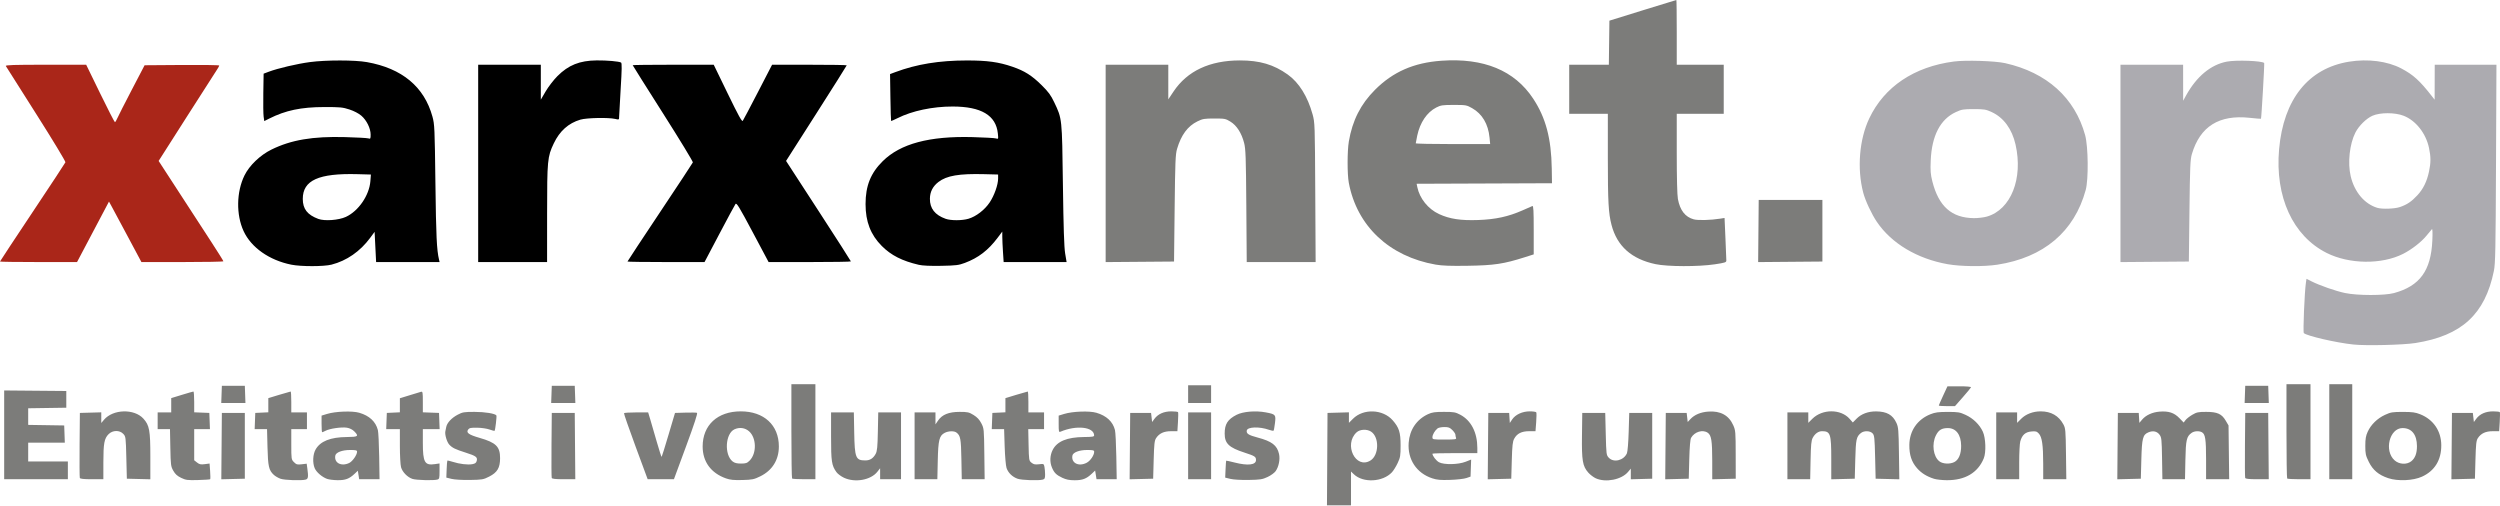
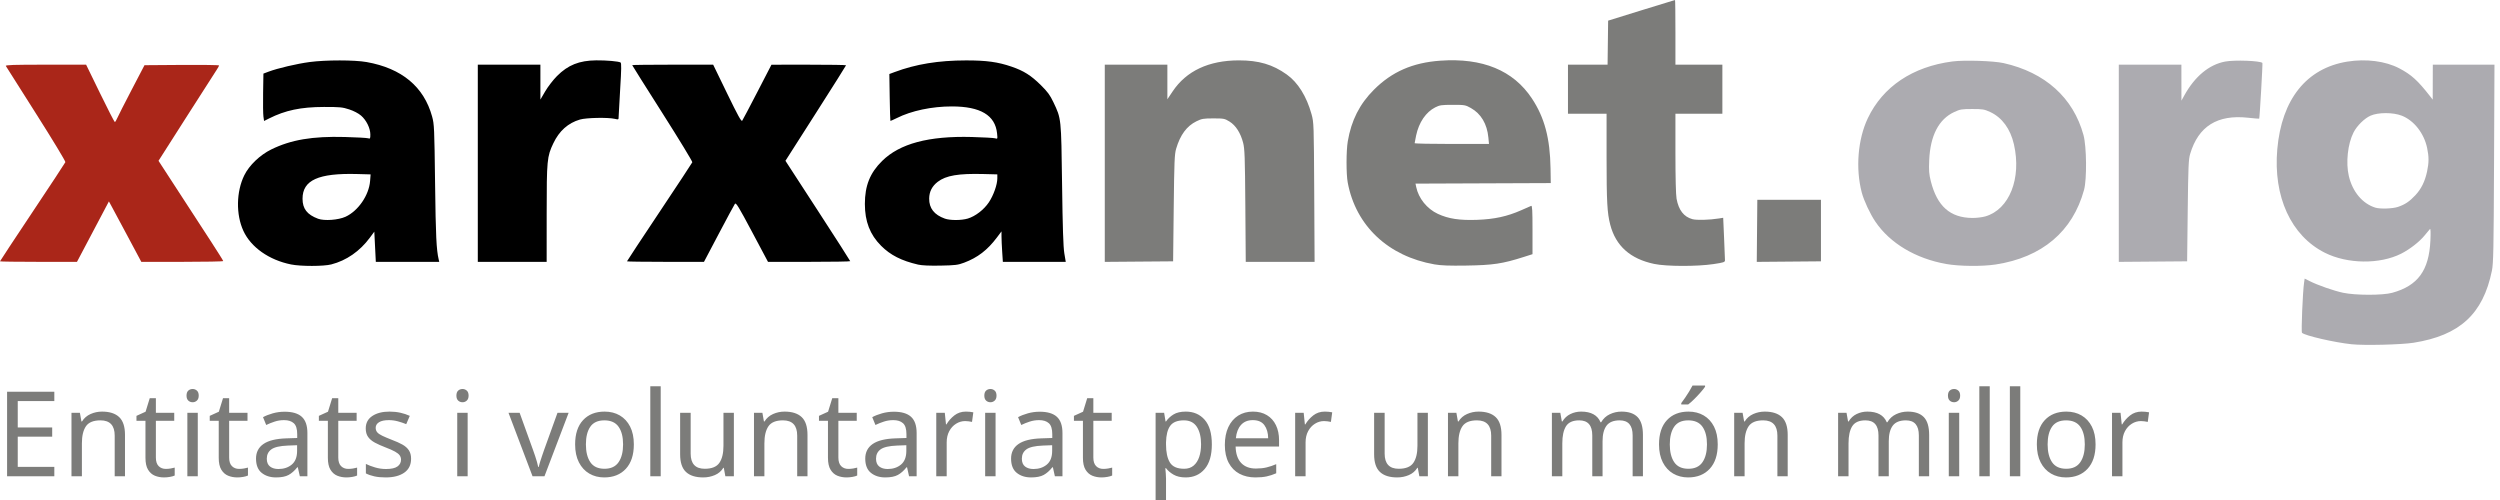
- <svg xmlns="http://www.w3.org/2000/svg" width="2000" height="404.26" id="svg19372" version="1.1">
+ <svg xmlns="http://www.w3.org/2000/svg" width="210" height="41.965" id="svg19372" version="1.1">
  <defs id="defs19374" />
-   <g id="capa1" transform="translate(0,-648.1022)">
+   <g id="capa1" transform="translate(-3.1844795e-4,-1006.125)">
    <g id="g19405" transform="matrix(0.8352417,0,0,0.8352417,936.0676,834.8953)">
-       <path id="path19403" d="m 150.525,216.112 0.26,-44.25 10.25,-0.285 10.25,-0.285 0,5.035 0,5.035 3.945,-3.945 c 9.915,-9.915 28.589,-9.184 37.957,1.486 6.147,7.001 7.598,11.577 7.598,23.959 0,9.962 -0.265,11.566 -2.807,17 -1.544,3.3 -4.019,7.294 -5.5,8.876 -8.802,9.4 -27.582,10.371 -36.444,1.883 l -2.75,-2.634 0,16.187 0,16.187 -11.51,0 -11.51,0 z m 41.34,1.364 c 8.307,-5.066 8.693,-22.43 0.615,-27.722 -3.958,-2.594 -10.631,-2.26 -13.832,0.691 -12.634,11.65 -0.903,35.641 13.217,27.031 z m -1139.08,16.582 c -3.694,-1.768 -5.653,-3.543 -7.499,-6.795 -2.359,-4.156 -2.518,-5.394 -2.847,-22.152 l -0.348,-17.75 -5.903,0 -5.903,0 0,-8 0,-8 6.5,0 6.5,0 0,-6.841 0,-6.841 10.287,-3.159 c 5.658,-1.737 10.608,-3.159 11,-3.159 0.392,0 0.713,4.48 0.713,9.956 l 0,9.956 7.25,0.294 7.25,0.294 0.292,7.75 0.292,7.75 -7.542,0 -7.542,0 0,14.927 0,14.927 2.75,2.166 c 2.266,1.785 3.563,2.059 7.364,1.556 l 4.614,-0.61 0.531,7.266 c 0.292,3.997 0.317,7.489 0.057,7.762 -0.261,0.272 -5.501,0.63 -11.645,0.795 -10.077,0.27 -11.661,0.065 -16.171,-2.094 z m 95.155,0.845 c -2.115,-0.754 -4.985,-2.422 -6.379,-3.706 -4.78,-4.405 -5.608,-8.031 -6.072,-26.585 l -0.431,-17.25 -5.929,0 -5.929,0 0.292,-7.75 0.292,-7.75 6.25,-0.298 6.25,-0.298 0,-6.783 0,-6.783 10.402,-3.17 c 5.721,-1.743 10.671,-3.17 11,-3.17 0.329,0 0.598,4.5 0.598,10 l 0,10 7.5,0 7.5,0 0,8 0,8 -7.5,0 -7.5,0 0,14.545 c 0,14.308 0.042,14.588 2.584,17.129 2.276,2.276 3.154,2.516 7.373,2.017 l 4.789,-0.567 0.627,4.577 c 1.119,8.162 0.838,10.009 -1.623,10.668 -4.152,1.113 -20.198,0.561 -24.095,-0.828 z m 44.584,0.124 c -4.818,-1.747 -10.254,-6.456 -11.842,-10.258 -2.153,-5.153 -1.754,-13.219 0.885,-17.878 4.5,-7.944 14.218,-11.818 29.968,-11.943 10.873,-0.087 11.73,-0.76 6.994,-5.497 -1.729,-1.729 -4.346,-3.011 -7.023,-3.439 -5.008,-0.801 -16.259,0.8 -20.297,2.888 -1.554,0.803 -3.072,1.461 -3.374,1.461 -0.302,0 -0.55,-3.583 -0.55,-7.961 l 0,-7.961 5.25,-1.611 c 8.114,-2.49 24.144,-3.075 30.85,-1.126 9.694,2.818 15.742,8.437 17.828,16.56 0.508,1.979 1.075,13.386 1.259,25.349 l 0.335,21.75 -9.749,0 -9.749,0 -0.65,-4.063 -0.65,-4.063 -3.112,2.951 c -5.039,4.777 -8.798,6.183 -16.313,6.098 -3.74,-0.042 -8.267,-0.608 -10.061,-1.259 z m 21.196,-15.201 c 3.217,-1.527 7.565,-7.763 7.565,-10.85 0,-1.326 -1.204,-1.614 -6.75,-1.612 -7.488,0.002 -13.517,2.282 -14.086,5.328 -1.308,7.005 5.655,10.748 13.271,7.135 z m 60.697,15.256 c -4.778,-1.527 -9.718,-6.565 -11.014,-11.231 -0.609,-2.194 -1.11,-11.301 -1.113,-20.238 l -0.006,-16.25 -6.542,0 -6.542,0 0.292,-7.75 0.292,-7.75 6.25,-0.298 6.25,-0.298 0,-6.724 0,-6.724 9.25,-2.852 c 5.088,-1.569 10.037,-3.074 11,-3.345 1.583,-0.446 1.75,0.466 1.75,9.581 l 0,10.075 7.75,0.292 7.75,0.292 0.292,7.75 0.292,7.75 -8.042,0 -8.042,0 0,13.032 c 0,18.851 1.769,21.979 11.599,20.505 l 4.401,-0.66 0,7.445 c 0,6.875 -0.172,7.491 -2.25,8.048 -3.625,0.971 -19.95,0.522 -23.618,-0.65 z m 37.368,-0.045 -5,-1.229 0.298,-7.937 c 0.164,-4.365 0.472,-8.112 0.685,-8.325 0.213,-0.213 2.554,0.317 5.202,1.178 6.429,2.09 14.402,3.032 18.752,2.216 2.694,-0.505 3.7,-1.276 4.184,-3.206 0.884,-3.522 -0.691,-4.689 -10.581,-7.841 -10.031,-3.197 -12.804,-4.551 -15.73,-7.686 -2.244,-2.404 -4.377,-9.542 -3.771,-12.621 0.187,-0.948 0.591,-2.927 0.899,-4.397 0.832,-3.972 5.17,-8.582 10.941,-11.626 4.664,-2.46 6.099,-2.701 16.12,-2.701 9.97,0 19.834,1.613 20.955,3.427 0.472,0.764 -1.076,14.028 -1.712,14.663 -0.237,0.237 -2.414,-0.297 -4.837,-1.187 -2.423,-0.89 -7.712,-1.672 -11.753,-1.739 -6.198,-0.102 -7.568,0.182 -8.763,1.816 -2.16,2.954 0.587,4.937 10.969,7.918 15.771,4.529 19.652,8.385 19.624,19.499 -0.023,9.214 -2.614,13.581 -10.429,17.58 -5.554,2.842 -6.659,3.035 -18.481,3.225 -7.295,0.117 -14.672,-0.314 -17.573,-1.027 z m 262.814,-0.478 c -14.385,-5.12 -22.314,-15.975 -22.314,-30.548 0,-20.496 14.266,-33.648 36.5,-33.648 22.221,0 36.5,13.153 36.5,33.621 0,12.84 -6.263,22.921 -17.753,28.578 -6.071,2.989 -7.614,3.308 -17.208,3.563 -8.24,0.219 -11.67,-0.123 -15.724,-1.566 z m 22.668,-17.025 c 6.929,-6.929 6.642,-21.781 -0.542,-28.089 -3.845,-3.376 -9.115,-4.099 -13.918,-1.911 -8.822,4.019 -10.016,24.362 -1.809,30.818 1.85,1.455 4.061,2.011 7.998,2.011 4.64,0 5.859,-0.417 8.271,-2.829 z m 90.418,16.435 c -2.805,-1.306 -6.077,-3.747 -7.271,-5.424 -4.594,-6.452 -5.129,-10.031 -5.129,-34.308 l 0,-22.874 10.908,0 10.908,0 0.358,19.25 c 0.454,24.393 1.396,26.75 10.685,26.75 4.424,0 7.543,-1.993 9.875,-6.311 1.405,-2.6 1.791,-6.561 2.09,-21.439 l 0.367,-18.25 10.905,0 10.905,0 0,32 0,32 -10,0 -10,0 -0.011,-5.25 -0.011,-5.25 -2.659,3.375 c -6.255,7.939 -21.354,10.65 -31.918,5.731 z m 166.237,0.929 c -5.025,-1.791 -9.014,-5.686 -10.573,-10.323 -0.687,-2.042 -1.49,-11.25 -1.784,-20.463 l -0.536,-16.75 -5.914,0 -5.914,0 0.292,-7.75 0.292,-7.75 6.25,-0.298 6.25,-0.298 0,-6.783 0,-6.783 10.402,-3.17 c 5.721,-1.743 10.671,-3.17 11,-3.17 0.329,0 0.598,4.5 0.598,10 l 0,10 7.5,0 7.5,0 0,8 0,8 -7.572,0 -7.572,0 0.322,15.091 c 0.314,14.706 0.386,15.142 2.819,17.11 1.996,1.614 3.428,1.909 7.137,1.47 4.536,-0.537 4.654,-0.481 5.253,2.515 0.337,1.685 0.613,4.981 0.613,7.323 0,3.571 -0.363,4.356 -2.25,4.861 -4.164,1.116 -20.198,0.561 -24.113,-0.835 z m 42.863,-0.903 c -5.76,-2.706 -7.812,-4.742 -9.962,-9.886 -2.193,-5.249 -1.925,-11.555 0.712,-16.776 4.18,-8.274 13.822,-12.255 30,-12.384 7.993,-0.064 9.744,-0.349 9.718,-1.582 -0.172,-8.142 -16.99,-9.986 -32.218,-3.532 -1.583,0.671 -1.75,-0.027 -1.75,-7.327 l 0,-8.068 5.25,-1.611 c 8.114,-2.49 24.144,-3.075 30.85,-1.126 9.697,2.819 15.752,8.445 17.822,16.56 0.505,1.979 1.086,13.386 1.292,25.349 l 0.374,21.75 -9.666,0 -9.666,0 -0.665,-4.16 -0.665,-4.16 -3.213,3.048 c -5.09,4.829 -8.874,6.273 -16.413,6.262 -5.035,-0.007 -8.097,-0.619 -11.8,-2.358 z m 23.438,-14.459 c 3.449,-1.85 7.062,-7.173 7.062,-10.407 0,-1.513 -0.965,-1.765 -6.75,-1.764 -7.488,0.002 -13.517,2.282 -14.086,5.328 -1.348,7.218 6.139,10.938 13.774,6.844 z m 137.562,15.507 -5,-1.225 0.351,-7.977 c 0.193,-4.387 0.456,-8.09 0.585,-8.229 0.129,-0.138 3.756,0.649 8.059,1.75 12.702,3.249 20.505,2.354 20.505,-2.351 0,-3.219 -1.077,-3.919 -11,-7.138 -14.937,-4.846 -18.989,-8.727 -18.996,-18.194 -0.01,-9.142 2.867,-13.666 11.457,-18.038 6.151,-3.13 18.223,-4.129 27.88,-2.307 9.483,1.789 9.82,2.181 8.838,10.266 -0.45,3.705 -1.054,6.972 -1.342,7.261 -0.288,0.288 -2.291,-0.099 -4.451,-0.861 -9.128,-3.22 -20.53,-2.843 -21.212,0.702 -0.575,2.986 1.625,4.421 10.293,6.711 13.753,3.633 18.734,7.448 20.606,15.779 1.147,5.105 -0.271,12.237 -3.269,16.449 -1.167,1.639 -4.638,4.153 -7.713,5.586 -4.968,2.316 -6.983,2.63 -18.09,2.824 -7.262,0.127 -14.595,-0.295 -17.5,-1.007 z m 193.301,-0.549 c -15.04,-4.967 -23.728,-18.077 -22.567,-34.055 0.905,-12.449 7.613,-22.341 18.59,-27.414 3.853,-1.78 6.524,-2.161 15.176,-2.161 9.478,0 10.998,0.263 15.62,2.701 10.451,5.513 16.38,17.042 16.38,31.848 l 0,4.951 -21.5,0 c -11.825,0 -21.5,0.247 -21.5,0.55 0,2.052 3.566,6.707 6.267,8.182 4.722,2.578 18.455,2.323 25.522,-0.475 l 5.289,-2.094 -0.289,8.167 -0.289,8.167 -4,1.385 c -2.2,0.762 -9.175,1.553 -15.5,1.757 -9.297,0.301 -12.592,0.011 -17.199,-1.51 z m 22.806,-38.712 c -0.334,-0.87 -0.607,-2.255 -0.607,-3.077 0,-0.822 -1.315,-2.811 -2.923,-4.418 -2.437,-2.437 -3.725,-2.918 -7.75,-2.891 -2.655,0.018 -5.523,0.58 -6.373,1.25 -2.614,2.059 -4.954,6.047 -4.954,8.441 0,2.239 0.195,2.277 11.607,2.277 10.173,0 11.532,-0.195 11,-1.582 z m 133.884,38.717 c -2.205,-1.002 -5.455,-3.469 -7.223,-5.482 -5.465,-6.224 -6.345,-11.433 -6.038,-35.729 l 0.27,-21.424 11,0 11,0 0.5,20.172 c 0.487,19.645 0.563,20.24 2.924,22.75 4.71,5.009 14.344,2.622 17.369,-4.304 0.639,-1.464 1.378,-10.556 1.675,-20.619 l 0.532,-18 11,0 11,0 0,31.5 0,31.5 -10.25,0.285 -10.25,0.285 0,-5.112 0,-5.112 -2.709,3.22 c -6.199,7.367 -21.365,10.355 -30.799,6.069 z m 324.009,0.463 c -7.067,-2.241 -12.157,-5.401 -16.324,-10.136 -5.227,-5.939 -7.492,-12.769 -7.393,-22.3 0.14,-13.468 7.603,-24.357 20.138,-29.384 4.59,-1.84 7.53,-2.239 16.579,-2.244 9.952,-0.006 11.583,0.261 17.117,2.806 7.329,3.37 13.457,9.345 16.575,16.159 2.755,6.021 3.228,19.749 0.877,25.5 -5.651,13.83 -17.944,21.079 -35.501,20.933 -4.438,-0.037 -9.868,-0.638 -12.069,-1.335 z m 19.415,-16.054 c 4.178,-2.161 6.543,-7.827 6.488,-15.544 -0.076,-10.627 -4.884,-17.014 -12.788,-16.985 -5.827,0.021 -8.779,1.827 -11.365,6.951 -4.178,8.28 -2.608,20.248 3.264,24.867 3.277,2.577 10.138,2.917 14.401,0.712 z m 415.585,15.452 c -9.247,-3.084 -14.731,-7.689 -18.66,-15.669 -2.999,-6.091 -3.339,-7.655 -3.33,-15.306 0.01,-6.741 0.488,-9.566 2.298,-13.521 3.119,-6.815 9.246,-12.789 16.575,-16.159 5.535,-2.545 7.165,-2.813 17.117,-2.806 9.084,0.006 11.983,0.401 16.647,2.27 12.599,5.048 20.042,15.987 20.13,29.584 0.091,14.175 -6.314,24.629 -18.476,30.156 -8.497,3.862 -23.103,4.518 -32.3,1.451 z m 21.986,-16.164 c 3.745,-2.946 5.518,-7.644 5.492,-14.55 -0.042,-11.02 -5.04,-17.282 -13.793,-17.282 -12.584,0 -17.92,21.879 -7.555,30.98 4.405,3.868 11.536,4.251 15.857,0.852 z m -2305.486,-25.347 0,-42.515 29.75,0.265 29.75,0.265 0,8 0,8 -18.25,0.273 -18.25,0.273 0,7.954 0,7.954 17.25,0.274 17.25,0.274 0.29,8.25 0.29,8.25 -17.541,0 -17.54,0 0,9 0,9 19,0 19,0 0,8.5 0,8.5 -30.5,0 -30.5,0 z m 72.454,41.255 c -0.266,-0.693 -0.364,-14.981 -0.219,-31.75 l 0.265,-30.49 10.25,-0.285 10.25,-0.285 0,5.112 0,5.112 2.626,-3.121 c 8.591,-10.209 28.961,-10.767 37.755,-1.033 5.727,6.339 6.619,11.221 6.619,36.214 l 0,21.851 -11.25,-0.283 -11.25,-0.283 -0.5,-20.172 c -0.487,-19.645 -0.563,-20.24 -2.924,-22.75 -3.54,-3.764 -10.161,-3.646 -14.058,0.251 -4.135,4.135 -5.006,8.812 -5.012,26.921 l -0.01,16.25 -11.031,0 c -7.951,0 -11.166,-0.352 -11.515,-1.26 z m 135.782,-30.457 0.264,-31.783 11,0 11,0 0,31.5 0,31.5 -11.264,0.283 -11.264,0.283 z m 316.218,30.457 c -0.266,-0.693 -0.364,-14.981 -0.219,-31.75 l 0.265,-30.49 11,0 11,0 0.264,31.75 0.264,31.75 -11.045,0 c -7.962,0 -11.18,-0.352 -11.529,-1.26 z m 80.333,-29.99 c -6.352,-17.188 -11.352,-31.587 -11.109,-32 0.242,-0.412 5.545,-0.75 11.784,-0.75 l 11.344,0 2.031,6.75 c 1.117,3.712 3.93,13.393 6.251,21.513 2.321,8.12 4.413,14.57 4.649,14.334 0.236,-0.236 3.211,-9.805 6.61,-21.263 l 6.181,-20.834 9.915,-0.288 c 5.453,-0.159 10.462,-0.078 11.131,0.178 0.836,0.321 -2.422,10.33 -10.429,32.033 l -11.645,31.566 -12.582,0.006 -12.582,0.006 -11.55,-31.25 z m 149.88,30.583 c -0.367,-0.367 -0.667,-20.842 -0.667,-45.5 l 0,-44.833 11.5,0 11.5,0 0,45.5 0,45.5 -10.833,0 c -5.958,0 -11.133,-0.3 -11.5,-0.667 z m 117.333,-31.333 0,-32 10,0 10,0 0,5.732 0,5.732 2.463,-3.625 c 3.908,-5.751 10.306,-8.339 20.616,-8.339 7.794,0 9.025,0.276 13.445,3.009 3.452,2.135 5.608,4.45 7.42,7.969 2.503,4.86 2.561,5.447 2.854,29.241 l 0.3,24.281 -10.958,0 -10.958,0 -0.352,-19.25 c -0.359,-19.672 -0.887,-22.506 -4.746,-25.468 -2.224,-1.708 -7.628,-1.571 -11.215,0.285 -5.215,2.697 -6.238,6.785 -6.675,26.684 l -0.391,17.75 -10.903,0 -10.903,0 z m 206.236,0.283 0.264,-31.783 10,0 10,0 0.5,4.35 0.5,4.35 2.274,-3.092 c 3.388,-4.606 9.064,-7.108 16.127,-7.108 3.289,0 6.19,0.338 6.445,0.751 0.255,0.413 0.218,4.688 -0.082,9.5 l -0.546,8.749 -6.109,0.004 c -6.854,0.004 -11.299,2.071 -14.305,6.65 -1.515,2.308 -1.885,5.645 -2.304,20.798 l -0.5,18.049 -11.264,0.283 -11.264,0.283 0.264,-31.783 z m 55.764,-0.283 0,-32 11,0 11,0 0,32 0,32 -11,0 -11,0 z m 287.236,0.283 0.264,-31.783 10,0 10,0 0.307,4.813 0.307,4.813 2.201,-3.313 c 3.141,-4.728 9.788,-7.813 16.837,-7.813 3.151,0 5.986,0.416 6.3,0.923 0.314,0.508 0.274,4.783 -0.089,9.5 l -0.659,8.577 -6.102,0.004 c -7.189,0.004 -11.582,2.216 -14.304,7.202 -1.47,2.692 -1.89,6.493 -2.299,20.794 l -0.5,17.5 -11.264,0.283 -11.264,0.283 0.264,-31.783 z m 170,0 0.264,-31.783 10,0 10,0 0.5,4.343 0.5,4.343 2.5,-2.69 c 3.972,-4.274 9.834,-6.747 17.253,-7.28 11.596,-0.832 19.616,3.547 23.826,13.011 2.235,5.026 2.347,6.352 2.383,28.273 l 0.038,23 -11.25,0.283 -11.25,0.283 -0.01,-17.783 c -0.01,-19.13 -0.838,-24.359 -4.256,-26.753 -4.811,-3.37 -12.668,-1.013 -15.995,4.798 -0.81,1.416 -1.418,8.617 -1.744,20.672 l -0.5,18.5 -11.264,0.283 -11.264,0.283 0.264,-31.783 z m 116.764,-0.283 0,-32 10,0 10,0 0,5 0,5 3.857,-3.857 c 9.572,-9.572 27.303,-9.557 35.72,0.029 l 3.06,3.486 3.695,-3.739 c 4.439,-4.492 11.043,-6.934 18.596,-6.874 10.257,0.081 15.868,3.241 19.453,10.956 1.908,4.105 2.122,6.674 2.445,29.284 l 0.354,24.784 -11.34,-0.284 -11.34,-0.284 -0.5,-20.648 c -0.448,-18.486 -0.7,-20.868 -2.405,-22.75 -2.366,-2.61 -8.201,-2.782 -11.228,-0.33 -4.327,3.505 -4.846,5.941 -5.367,25.228 l -0.5,18.5 -11.25,0.283 -11.25,0.283 0,-19.582 c 0,-24.003 -0.83,-26.483 -8.859,-26.483 -3.475,0 -6.708,2.299 -8.875,6.311 -1.405,2.6 -1.791,6.561 -2.09,21.439 l -0.367,18.25 -10.905,0 -10.905,0 z m 200,0 0,-32 10,0 10,0 0,5 0,5 3.857,-3.857 c 4.526,-4.526 11.374,-7.143 18.695,-7.143 9.995,0 17.308,4.196 21.789,12.5 2.013,3.73 2.18,5.64 2.473,28.25 l 0.314,24.25 -11.064,0 -11.064,0 -0.01,-14.75 c -0.01,-17.988 -1.127,-25.693 -4.217,-29.003 -1.972,-2.113 -2.938,-2.376 -7.218,-1.971 -5.699,0.539 -8.802,3.338 -10.507,9.476 -0.573,2.062 -1.044,11.061 -1.046,19.998 l -10e-4,16.25 -11,0 -11,0 0,-32 z m 116.236,0.283 0.264,-31.783 10,0 10,0 0.305,4.761 0.305,4.761 2.571,-3.055 c 3.647,-4.334 9.79,-7.156 16.79,-7.712 8.626,-0.685 13.922,1.043 18.901,6.165 l 4.169,4.289 1.757,-2.329 c 0.966,-1.281 3.882,-3.578 6.48,-5.105 4.163,-2.447 5.732,-2.777 13.223,-2.777 10.749,0 14.963,1.88 18.784,8.38 l 2.716,4.62 0.311,25.75 0.311,25.75 -11.061,0 -11.062,0 0,-18.851 c 0,-19.506 -0.757,-24.414 -4.039,-26.17 -2.719,-1.455 -7.22,-1.186 -9.744,0.582 -4.903,3.434 -5.649,6.667 -6.041,26.189 l -0.367,18.25 -10.83,0 -10.83,0 -0.325,-19.93 c -0.3,-18.398 -0.486,-20.146 -2.424,-22.75 -2.406,-3.234 -6.226,-4.05 -10.556,-2.256 -5.446,2.256 -6.292,5.463 -6.845,25.936 l -0.5,18.5 -11.264,0.283 -11.264,0.283 z m 122.218,30.457 c -0.266,-0.693 -0.364,-14.981 -0.219,-31.75 l 0.265,-30.49 11,0 11,0 0.264,31.75 0.264,31.75 -11.045,0 c -7.962,0 -11.181,-0.352 -11.529,-1.26 z m 40.213,0.594 c -0.367,-0.367 -0.667,-20.842 -0.667,-45.5 l 0,-44.833 11.5,0 11.5,0 0,45.5 0,45.5 -10.833,0 c -5.958,0 -11.133,-0.3 -11.5,-0.667 z m 40.333,-44.833 0,-45.5 11,0 11,0 0,45.5 0,45.5 -11,0 -11,0 z m 117.236,13.783 0.264,-31.783 10,0 10,0 0.5,4.35 0.5,4.35 2.274,-3.092 c 3.388,-4.606 9.064,-7.108 16.127,-7.108 3.289,0 6.19,0.338 6.445,0.751 0.255,0.413 0.218,4.688 -0.082,9.5 l -0.546,8.749 -6.109,0.004 c -6.854,0.004 -11.299,2.071 -14.305,6.65 -1.515,2.308 -1.885,5.645 -2.304,20.798 l -0.5,18.049 -11.264,0.283 -11.264,0.283 0.264,-31.783 z M 736.286,164.784 c 0,-0.318 1.865,-4.593 4.145,-9.5 l 4.145,-8.921 11.438,0 c 6.91,0 11.306,0.382 11.105,0.965 -0.183,0.531 -3.708,4.802 -7.833,9.493 l -7.5,8.528 -7.75,0.007 c -4.263,0.004 -7.75,-0.253 -7.75,-0.572 z m -1644.79,-10.671 0.29,-8.25 11,0 11,0 0.29,8.25 0.29,8.25 -11.581,0 -11.581,0 z m 316,0 0.29,-8.25 11,0 11,0 0.29,8.25 0.29,8.25 -11.581,0 -11.581,0 z m 609.79,-0.25 0,-8.5 11,0 11,0 0,8.5 0,8.5 -11,0 -11,0 z m 1012.21,0.25 0.29,-8.25 11,0 11,0 0.29,8.25 0.29,8.25 -11.581,0 -11.581,0 z M 254.422,29.815 c -44.496,-7.768 -75.528,-37.01 -83.253,-78.452 -1.532,-8.216 -1.507,-30.322 0.044,-39.5 3.394,-20.089 11.331,-35.757 25.074,-49.5 17.241,-17.242 37.145,-25.95 63.601,-27.829 40.517,-2.877 70.004,9.285 87.828,36.225 12.134,18.341 17.413,38.189 17.857,67.14 l 0.214,13.964 -64.828,0.257 -64.828,0.257 0.669,3.243 c 2.242,10.868 10.37,20.943 20.786,25.764 10.188,4.716 20.783,6.322 37.644,5.707 16.661,-0.608 28.726,-3.242 42.37,-9.251 4.503,-1.983 8.749,-3.85 9.437,-4.149 0.98,-0.426 1.25,4.52 1.25,22.887 l 0,23.431 -8.25,2.627 c -20.621,6.565 -29.427,7.887 -55.25,8.293 -16.149,0.254 -24.225,-0.043 -30.364,-1.115 z m 51.553,-121.702 c -1.244,-12.942 -7.037,-22.714 -16.688,-28.151 -5.302,-2.987 -5.932,-3.099 -17.5,-3.099 -10.786,0 -12.489,0.25 -16.83,2.467 -8.912,4.552 -15.578,14.389 -18.23,26.902 -0.773,3.647 -1.413,6.969 -1.423,7.381 -0.01,0.412 16.023,0.75 35.627,0.75 l 35.645,0 z M 464.94,29.357 C 442.01,24.525 428.104,12.119 422.803,-8.234 c -2.907,-11.162 -3.517,-22.278 -3.517,-64.127 l 0,-42.276 -18.5,0 -18.5,0 0,-23.5 0,-23.5 18.98,0 18.98,0 0.27,-21.103 0.27,-21.103 31.877,-9.897 c 17.532,-5.443 32.045,-9.897 32.25,-9.897 0.205,0 0.373,13.95 0.373,31 l 0,31 22.5,0 22.5,0 0,23.5 0,23.5 -22.5,0 -22.5,0 0,37.816 c 0,23.041 0.426,40.122 1.091,43.718 2.022,10.936 6.988,17.323 15.204,19.555 4.076,1.107 16.172,0.789 25.348,-0.667 l 4.144,-0.657 0.853,19.367 c 0.469,10.652 0.855,20.267 0.856,21.367 0,1.779 -1.21,2.182 -10.997,3.646 -15.937,2.384 -45.184,2.307 -56.846,-0.151 z m -526.654,-96.481 0,-94.514 30,0 30,0 0,16.584 0,16.584 5.049,-7.549 c 13.133,-19.635 34.621,-29.709 63.451,-29.744 19.077,-0.023 32.443,3.914 45.913,13.526 10.751,7.672 18.996,20.882 23.778,38.1 2.175,7.832 2.229,9.4 2.574,74.75 l 0.352,66.75 -32.995,0 -32.995,0 -0.395,-53.75 c -0.344,-46.79 -0.618,-54.61 -2.119,-60.388 -2.46,-9.472 -7.058,-16.64 -13.037,-20.326 -4.671,-2.879 -5.471,-3.036 -15.5,-3.036 -9.539,0 -11.129,0.272 -16.235,2.78 -9.254,4.544 -15.507,12.998 -19.433,26.275 -1.539,5.204 -1.83,12.306 -2.332,56.946 l -0.574,51 -32.75,0.264 -32.75,0.264 z m 625.235,64.751 0.265,-29.764 30.5,0 30.5,0 0,29.5 0,29.5 -30.765,0.264 -30.765,0.264 z" style="fill:#7c7c7a;fill-opacity:1" />
-       <path id="path19401" d="m 1133.461,106.354 c -16.532,-1.731 -44.848,-8.264 -47.556,-10.972 -0.91,-0.91 0.68,-39.291 1.999,-48.245 l 0.549,-3.724 4.666,2.351 c 7.94,4 23.262,9.354 32.166,11.238 11.912,2.521 37.877,2.551 47,0.054 24.68,-6.754 35.389,-21.401 36.699,-50.194 0.34,-7.473 0.193,-11.623 -0.39,-11 -0.515,0.55 -2.847,3.345 -5.182,6.21 -4.987,6.119 -14.237,13.307 -22.476,17.466 -20.497,10.347 -51.488,9.967 -73.129,-0.895 -32.412,-16.269 -49.62,-53.773 -45.59,-99.356 4.227,-47.809 27.995,-77.527 67.069,-83.857 18.008,-2.918 36.67,-0.503 49.916,6.457 11.518,6.053 17.684,11.634 29.287,26.509 l 2.703,3.466 0.047,-16.75 0.047,-16.75 29.555,0 29.556,0 -0.411,94.75 c -0.358,82.665 -0.619,95.769 -2.045,102.736 -8.505,41.557 -30.828,62.064 -75.192,69.073 -11.706,1.849 -47.131,2.706 -59.288,1.433 z m 44.396,-131.656 c 6.801,-2.297 11.107,-5.184 16.748,-11.232 5.64,-6.046 9.179,-13.243 11.197,-22.769 1.824,-8.608 1.827,-14.047 0.014,-22.605 -2.972,-14.025 -12.6,-26.256 -24.284,-30.847 -8.31,-3.266 -22.619,-3.261 -29.96,0.009 -5.858,2.61 -12.994,9.655 -16.255,16.047 -5.592,10.961 -7.544,29.017 -4.524,41.83 3.565,15.12 13.168,26.533 25.492,30.296 4.569,1.395 16.473,0.993 21.572,-0.729 z M 744.786,29.414 c -29.237,-5.218 -53.735,-19.838 -67.75,-40.433 -5.097,-7.489 -11.132,-20.393 -13.15,-28.119 -6.035,-23.096 -3.754,-51.007 5.814,-71.155 14.383,-30.287 42.933,-49.451 81.087,-54.429 11.342,-1.48 39.399,-0.587 49,1.559 39.901,8.92 66.871,33.201 76.667,69.025 2.988,10.928 3.303,42.335 0.526,52.5 -10.902,39.906 -40.262,64.702 -84.694,71.529 -12.9,1.982 -34.964,1.76 -47.5,-0.477 z m 37.569,-45.619 c 23.019,-6.643 34.846,-36.435 27.415,-69.054 -3.377,-14.823 -11.405,-25.759 -22.761,-31.004 -5.66,-2.614 -7.217,-2.874 -17.222,-2.874 -10.015,0 -11.559,0.258 -17.247,2.885 -14.795,6.833 -22.966,22.553 -23.986,46.145 -0.434,10.039 -0.179,13.38 1.54,20.177 6.065,23.983 18.526,35.022 39.762,35.225 3.888,0.037 9.513,-0.638 12.5,-1.5 z m 127.931,-50.919 0,-94.514 30,0 30,0 0.018,17.25 0.018,17.25 2.76,-5 c 10.065,-18.236 23.694,-29.559 39.095,-32.479 9.037,-1.714 33.651,-0.812 35.774,1.311 0.398,0.398 -2.639,52.961 -3.086,53.418 -0.134,0.137 -4.965,-0.266 -10.737,-0.897 -29.352,-3.205 -47.576,8.204 -55.444,34.71 -1.537,5.179 -1.835,12.127 -2.33,54.437 l -0.568,48.5 -32.75,0.264 -32.75,0.264 0,-94.514 z" style="fill:#acabb0;fill-opacity:1" />
-       <path id="path19399" d="m -841.714,29.866 c -21.09,-4.244 -38.445,-16.464 -45.687,-32.169 -7.233,-15.684 -6.884,-37.554 0.851,-53.304 4.688,-9.545 15.034,-19.464 25.836,-24.768 18.948,-9.304 39.423,-12.772 70.5,-11.943 11,0.293 21.012,0.844 22.25,1.223 2.096,0.642 2.249,0.391 2.24,-3.677 -0.013,-5.967 -3.839,-13.726 -8.908,-18.064 -2.547,-2.18 -7.011,-4.511 -11.386,-5.944 -6.439,-2.11 -8.985,-2.355 -24.196,-2.326 -22.104,0.042 -36.995,3.173 -52.691,11.079 l -4.691,2.363 -0.609,-4.237 c -0.335,-2.33 -0.474,-12.548 -0.309,-22.706 l 0.299,-18.47 5,-1.885 c 8.641,-3.257 27.251,-7.614 39.355,-9.214 15.56,-2.056 42.952,-2.044 54.58,0.024 33.695,5.992 54.909,23.639 62.766,52.214 2.029,7.381 2.183,10.835 2.851,64.3 0.631,50.452 1.239,63.235 3.461,72.75 l 0.525,2.25 -30.398,0 -30.398,0 -0.723,-14.471 -0.723,-14.471 -4.225,5.721 c -9.625,13.033 -22.479,21.95 -37.03,25.689 -7.371,1.894 -29.204,1.914 -38.54,0.036 z m 52.236,-45.746 c 12.091,-5.554 22.417,-20.569 23.51,-34.185 l 0.514,-6.405 -12.88,-0.349 c -37.2,-1.008 -52.38,5.855 -52.38,23.68 0,9.614 4.378,15.255 14.882,19.178 5.98,2.233 19.45,1.252 26.354,-1.919 z m 548.764,45.873 c -15.894,-3.692 -26.507,-9.093 -35.403,-18.016 -10.687,-10.719 -15.562,-23.287 -15.562,-40.115 0,-17.518 4.892,-29.727 16.498,-41.175 16.929,-16.698 44.62,-24.108 85.967,-23.005 11,0.293 21.083,0.862 22.406,1.264 2.382,0.723 2.401,0.676 1.835,-4.799 -1.788,-17.321 -15.908,-25.733 -43.242,-25.762 -19.202,-0.02 -38.929,4.145 -52.851,11.16 -3.218,1.621 -5.992,2.806 -6.164,2.633 -0.172,-0.174 -0.464,-10.338 -0.649,-22.588 l -0.336,-22.273 5,-1.865 c 20.468,-7.635 42.066,-11.161 68.5,-11.181 19.657,-0.015 30.587,1.488 43.761,6.02 11.595,3.988 18.485,8.335 27.85,17.572 6.584,6.494 8.872,9.6 12.151,16.5 7.583,15.955 7.455,14.728 8.306,79 0.544,41.084 1.156,59.855 2.143,65.75 l 1.381,8.25 -30.146,0 -30.146,0 -0.646,-9.75 c -0.355,-5.362 -0.648,-11.932 -0.651,-14.599 l -0.01,-4.849 -4.416,5.875 c -9.045,12.033 -18.493,19.284 -31.464,24.149 -5.856,2.196 -8.466,2.517 -22.62,2.783 -10.48,0.196 -17.898,-0.141 -21.5,-0.978 z m 47.633,-44.115 c 7.301,-2.168 15.522,-8.499 20.27,-15.608 4.47,-6.694 8.097,-16.968 8.097,-22.934 l 0,-3.815 -13.25,-0.34 c -24.068,-0.617 -35.977,1.407 -43.868,7.456 -5.438,4.168 -8.147,9.463 -8.214,16.054 -0.095,9.304 4.814,15.582 15.034,19.228 5.073,1.809 15.766,1.789 21.93,-0.041 z m -469.633,-53.016 0,-94.5 30,0 30,0 0,16.729 0,16.729 4.661,-7.979 c 2.564,-4.388 7.629,-10.953 11.256,-14.589 10.552,-10.575 21.272,-14.865 37.583,-15.039 9.801,-0.105 21.53,0.931 23.362,2.063 0.868,0.536 0.782,6.643 -0.344,24.649 -0.824,13.165 -1.502,25.351 -1.508,27.081 -0.01,3.121 -0.038,3.138 -3.76,2.274 -6.489,-1.507 -27.306,-1.089 -33.319,0.67 -11.41,3.337 -19.893,10.912 -25.544,22.812 -6.045,12.729 -6.351,15.96 -6.37,67.35 l -0.017,46.25 -33,0 -33,0 0,-94.5 z m 143,93.992 c 0,-0.279 13.98,-21.471 31.067,-47.092 17.087,-25.621 31.285,-47.153 31.552,-47.848 0.267,-0.695 -12.588,-21.824 -28.567,-46.953 -15.979,-25.129 -29.052,-45.893 -29.052,-46.144 0,-0.25 17.462,-0.455 38.805,-0.455 l 38.805,0 13.396,27.586 c 10.401,21.417 13.631,27.258 14.445,26.122 0.577,-0.805 7.124,-13.213 14.549,-27.573 l 13.5,-26.109 35.75,-0.013 c 19.663,-0.007 35.75,0.242 35.75,0.555 0,0.312 -13.074,21.043 -29.054,46.068 l -29.054,45.5 31.054,47.798 c 17.08,26.289 31.054,48.083 31.054,48.432 0,0.349 -17.737,0.634 -39.415,0.634 l -39.415,0 -15.245,-28.641 c -13.044,-24.506 -15.422,-28.399 -16.47,-26.966 -0.674,0.921 -7.62,13.81 -15.436,28.641 l -14.211,26.966 -36.904,0 c -20.297,0 -36.904,-0.229 -36.904,-0.508 z" style="fill:#000000;fill-opacity:1" />
-       <path id="path19397" d="m -1120.714,26.854 c 0,-0.279 13.98,-21.471 31.067,-47.092 17.087,-25.621 31.305,-47.204 31.596,-47.963 0.291,-0.758 -12.272,-21.529 -27.918,-46.158 -15.646,-24.629 -28.766,-45.342 -29.155,-46.029 -0.561,-0.991 7.348,-1.25 38.124,-1.25 l 38.832,0 13.4,27.5 c 7.37,15.125 13.723,27.5 14.118,27.5 0.395,0 1.434,-1.688 2.308,-3.75 0.874,-2.062 7.11,-14.325 13.859,-27.25 l 12.27,-23.5 35.75,-0.263 c 19.663,-0.144 35.75,0.089 35.75,0.518 0,0.429 -1.062,2.347 -2.359,4.263 -1.297,1.915 -14.362,22.304 -29.031,45.309 l -26.672,41.827 19.781,30.427 c 10.88,16.735 24.831,38.188 31.003,47.673 6.172,9.485 11.235,17.583 11.25,17.996 0.015,0.412 -17.646,0.75 -39.247,0.75 l -39.275,0 -12.955,-24.25 c -7.125,-13.338 -14.114,-26.375 -15.531,-28.972 l -2.577,-4.722 -15.3,28.972 -15.3,28.972 -36.894,0 c -20.292,0 -36.894,-0.229 -36.894,-0.508 z" style="fill:#aa2619;fill-opacity:1" />
+       <g id="g3361" transform="matrix(0.1049169,0,0,0.1049169,-1003.132,228.4692)">
+         <path style="fill:#7c7c7a;fill-opacity:1" d="m 254.422,29.815 c -44.496,-7.768 -75.528,-37.01 -83.253,-78.452 -1.532,-8.216 -1.507,-30.322 0.044,-39.5 3.394,-20.089 11.331,-35.757 25.074,-49.5 17.241,-17.242 37.145,-25.95 63.601,-27.829 40.517,-2.877 70.004,9.285 87.828,36.225 12.134,18.341 17.413,38.189 17.857,67.14 l 0.214,13.964 -64.828,0.257 -64.828,0.257 0.669,3.243 c 2.242,10.868 10.37,20.943 20.786,25.764 10.188,4.716 20.783,6.322 37.644,5.707 16.661,-0.608 28.726,-3.242 42.37,-9.251 4.503,-1.983 8.749,-3.85 9.437,-4.149 0.98,-0.426 1.25,4.52 1.25,22.887 l 0,23.431 -8.25,2.627 c -20.621,6.565 -29.427,7.887 -55.25,8.293 -16.149,0.254 -24.225,-0.043 -30.364,-1.115 z m 51.553,-121.702 c -1.244,-12.942 -7.037,-22.714 -16.688,-28.151 -5.302,-2.987 -5.932,-3.099 -17.5,-3.099 -10.786,0 -12.489,0.25 -16.83,2.467 -8.912,4.552 -15.578,14.389 -18.23,26.902 -0.773,3.647 -1.413,6.969 -1.423,7.381 -0.01,0.412 16.023,0.75 35.627,0.75 l 35.645,0 z M 464.94,29.357 C 442.01,24.525 428.104,12.119 422.803,-8.234 c -2.907,-11.162 -3.517,-22.278 -3.517,-64.127 l 0,-42.276 -18.5,0 -18.5,0 0,-23.5 0,-23.5 18.98,0 18.98,0 0.27,-21.103 0.27,-21.103 31.877,-9.897 c 17.532,-5.443 32.045,-9.897 32.25,-9.897 0.205,0 0.373,13.95 0.373,31 l 0,31 22.5,0 22.5,0 0,23.5 0,23.5 -22.5,0 -22.5,0 0,37.816 c 0,23.041 0.426,40.122 1.091,43.718 2.022,10.936 6.988,17.323 15.204,19.555 4.076,1.107 16.172,0.789 25.348,-0.667 l 4.144,-0.657 0.853,19.367 c 0.469,10.652 0.855,20.267 0.856,21.367 0,1.779 -1.21,2.182 -10.997,3.646 -15.937,2.384 -45.184,2.307 -56.846,-0.151 z m -526.654,-96.481 0,-94.514 30,0 30,0 0,16.584 0,16.584 5.049,-7.549 c 13.133,-19.635 34.621,-29.709 63.451,-29.744 19.077,-0.023 32.443,3.914 45.913,13.526 10.751,7.672 18.996,20.882 23.778,38.1 2.175,7.832 2.229,9.4 2.574,74.75 l 0.352,66.75 -32.995,0 -32.995,0 -0.395,-53.75 c -0.344,-46.79 -0.618,-54.61 -2.119,-60.388 -2.46,-9.472 -7.058,-16.64 -13.037,-20.326 -4.671,-2.879 -5.471,-3.036 -15.5,-3.036 -9.539,0 -11.129,0.272 -16.235,2.78 -9.254,4.544 -15.507,12.998 -19.433,26.275 -1.539,5.204 -1.83,12.306 -2.332,56.946 l -0.574,51 -32.75,0.264 -32.75,0.264 z m 625.235,64.751 0.265,-29.764 30.5,0 30.5,0 0,29.5 0,29.5 -30.765,0.264 -30.765,0.264 z" id="path19403" />
+         <path style="fill:#acabb0;fill-opacity:1" d="m 1133.461,106.354 c -16.532,-1.731 -44.848,-8.264 -47.556,-10.972 -0.91,-0.91 0.68,-39.291 1.999,-48.245 l 0.549,-3.724 4.666,2.351 c 7.94,4 23.262,9.354 32.166,11.238 11.912,2.521 37.877,2.551 47,0.054 24.68,-6.754 35.389,-21.401 36.699,-50.194 0.34,-7.473 0.193,-11.623 -0.39,-11 -0.515,0.55 -2.847,3.345 -5.182,6.21 -4.987,6.119 -14.237,13.307 -22.476,17.466 -20.497,10.347 -51.488,9.967 -73.129,-0.895 -32.412,-16.269 -49.62,-53.773 -45.59,-99.356 4.227,-47.809 27.995,-77.527 67.069,-83.857 18.008,-2.918 36.67,-0.503 49.916,6.457 11.518,6.053 17.684,11.634 29.287,26.509 l 2.703,3.466 0.047,-16.75 0.047,-16.75 29.555,0 29.556,0 -0.411,94.75 c -0.358,82.665 -0.619,95.769 -2.045,102.736 -8.505,41.557 -30.828,62.064 -75.192,69.073 -11.706,1.849 -47.131,2.706 -59.288,1.433 z m 44.396,-131.656 c 6.801,-2.297 11.107,-5.184 16.748,-11.232 5.64,-6.046 9.179,-13.243 11.197,-22.769 1.824,-8.608 1.827,-14.047 0.014,-22.605 -2.972,-14.025 -12.6,-26.256 -24.284,-30.847 -8.31,-3.266 -22.619,-3.261 -29.96,0.009 -5.858,2.61 -12.994,9.655 -16.255,16.047 -5.592,10.961 -7.544,29.017 -4.524,41.83 3.565,15.12 13.168,26.533 25.492,30.296 4.569,1.395 16.473,0.993 21.572,-0.729 z M 744.786,29.414 c -29.237,-5.218 -53.735,-19.838 -67.75,-40.433 -5.097,-7.489 -11.132,-20.393 -13.15,-28.119 -6.035,-23.096 -3.754,-51.007 5.814,-71.155 14.383,-30.287 42.933,-49.451 81.087,-54.429 11.342,-1.48 39.399,-0.587 49,1.559 39.901,8.92 66.871,33.201 76.667,69.025 2.988,10.928 3.303,42.335 0.526,52.5 -10.902,39.906 -40.262,64.702 -84.694,71.529 -12.9,1.982 -34.964,1.76 -47.5,-0.477 z m 37.569,-45.619 c 23.019,-6.643 34.846,-36.435 27.415,-69.054 -3.377,-14.823 -11.405,-25.759 -22.761,-31.004 -5.66,-2.614 -7.217,-2.874 -17.222,-2.874 -10.015,0 -11.559,0.258 -17.247,2.885 -14.795,6.833 -22.966,22.553 -23.986,46.145 -0.434,10.039 -0.179,13.38 1.54,20.177 6.065,23.983 18.526,35.022 39.762,35.225 3.888,0.037 9.513,-0.638 12.5,-1.5 z m 127.931,-50.919 0,-94.514 30,0 30,0 0.018,17.25 0.018,17.25 2.76,-5 c 10.065,-18.236 23.694,-29.559 39.095,-32.479 9.037,-1.714 33.651,-0.812 35.774,1.311 0.398,0.398 -2.639,52.961 -3.086,53.418 -0.134,0.137 -4.965,-0.266 -10.737,-0.897 -29.352,-3.205 -47.576,8.204 -55.444,34.71 -1.537,5.179 -1.835,12.127 -2.33,54.437 l -0.568,48.5 -32.75,0.264 -32.75,0.264 0,-94.514 z" id="path19401" />
+         <path style="fill:#000000;fill-opacity:1" d="m -841.714,29.866 c -21.09,-4.244 -38.445,-16.464 -45.687,-32.169 -7.233,-15.684 -6.884,-37.554 0.851,-53.304 4.688,-9.545 15.034,-19.464 25.836,-24.768 18.948,-9.304 39.423,-12.772 70.5,-11.943 11,0.293 21.012,0.844 22.25,1.223 2.096,0.642 2.249,0.391 2.24,-3.677 -0.013,-5.967 -3.839,-13.726 -8.908,-18.064 -2.547,-2.18 -7.011,-4.511 -11.386,-5.944 -6.439,-2.11 -8.985,-2.355 -24.196,-2.326 -22.104,0.042 -36.995,3.173 -52.691,11.079 l -4.691,2.363 -0.609,-4.237 c -0.335,-2.33 -0.474,-12.548 -0.309,-22.706 l 0.299,-18.47 5,-1.885 c 8.641,-3.257 27.251,-7.614 39.355,-9.214 15.56,-2.056 42.952,-2.044 54.58,0.024 33.695,5.992 54.909,23.639 62.766,52.214 2.029,7.381 2.183,10.835 2.851,64.3 0.631,50.452 1.239,63.235 3.461,72.75 l 0.525,2.25 -30.398,0 -30.398,0 -0.723,-14.471 -0.723,-14.471 -4.225,5.721 c -9.625,13.033 -22.479,21.95 -37.03,25.689 -7.371,1.894 -29.204,1.914 -38.54,0.036 z m 52.236,-45.746 c 12.091,-5.554 22.417,-20.569 23.51,-34.185 l 0.514,-6.405 -12.88,-0.349 c -37.2,-1.008 -52.38,5.855 -52.38,23.68 0,9.614 4.378,15.255 14.882,19.178 5.98,2.233 19.45,1.252 26.354,-1.919 z m 548.764,45.873 c -15.894,-3.692 -26.507,-9.093 -35.403,-18.016 -10.687,-10.719 -15.562,-23.287 -15.562,-40.115 0,-17.518 4.892,-29.727 16.498,-41.175 16.929,-16.698 44.62,-24.108 85.967,-23.005 11,0.293 21.083,0.862 22.406,1.264 2.382,0.723 2.401,0.676 1.835,-4.799 -1.788,-17.321 -15.908,-25.733 -43.242,-25.762 -19.202,-0.02 -38.929,4.145 -52.851,11.16 -3.218,1.621 -5.992,2.806 -6.164,2.633 -0.172,-0.174 -0.464,-10.338 -0.649,-22.588 l -0.336,-22.273 5,-1.865 c 20.468,-7.635 42.066,-11.161 68.5,-11.181 19.657,-0.015 30.587,1.488 43.761,6.02 11.595,3.988 18.485,8.335 27.85,17.572 6.584,6.494 8.872,9.6 12.151,16.5 7.583,15.955 7.455,14.728 8.306,79 0.544,41.084 1.156,59.855 2.143,65.75 l 1.381,8.25 -30.146,0 -30.146,0 -0.646,-9.75 c -0.355,-5.362 -0.648,-11.932 -0.651,-14.599 l -0.01,-4.849 -4.416,5.875 c -9.045,12.033 -18.493,19.284 -31.464,24.149 -5.856,2.196 -8.466,2.517 -22.62,2.783 -10.48,0.196 -17.898,-0.141 -21.5,-0.978 z m 47.633,-44.115 c 7.301,-2.168 15.522,-8.499 20.27,-15.608 4.47,-6.694 8.097,-16.968 8.097,-22.934 l 0,-3.815 -13.25,-0.34 c -24.068,-0.617 -35.977,1.407 -43.868,7.456 -5.438,4.168 -8.147,9.463 -8.214,16.054 -0.095,9.304 4.814,15.582 15.034,19.228 5.073,1.809 15.766,1.789 21.93,-0.041 z m -469.633,-53.016 0,-94.5 30,0 30,0 0,16.729 0,16.729 4.661,-7.979 c 2.564,-4.388 7.629,-10.953 11.256,-14.589 10.552,-10.575 21.272,-14.865 37.583,-15.039 9.801,-0.105 21.53,0.931 23.362,2.063 0.868,0.536 0.782,6.643 -0.344,24.649 -0.824,13.165 -1.502,25.351 -1.508,27.081 -0.01,3.121 -0.038,3.138 -3.76,2.274 -6.489,-1.507 -27.306,-1.089 -33.319,0.67 -11.41,3.337 -19.893,10.912 -25.544,22.812 -6.045,12.729 -6.351,15.96 -6.37,67.35 l -0.017,46.25 -33,0 -33,0 0,-94.5 z m 143,93.992 c 0,-0.279 13.98,-21.471 31.067,-47.092 17.087,-25.621 31.285,-47.153 31.552,-47.848 0.267,-0.695 -12.588,-21.824 -28.567,-46.953 -15.979,-25.129 -29.052,-45.893 -29.052,-46.144 0,-0.25 17.462,-0.455 38.805,-0.455 l 38.805,0 13.396,27.586 c 10.401,21.417 13.631,27.258 14.445,26.122 0.577,-0.805 7.124,-13.213 14.549,-27.573 l 13.5,-26.109 35.75,-0.013 c 19.663,-0.007 35.75,0.242 35.75,0.555 0,0.312 -13.074,21.043 -29.054,46.068 l -29.054,45.5 31.054,47.798 c 17.08,26.289 31.054,48.083 31.054,48.432 0,0.349 -17.737,0.634 -39.415,0.634 l -39.415,0 -15.245,-28.641 c -13.044,-24.506 -15.422,-28.399 -16.47,-26.966 -0.674,0.921 -7.62,13.81 -15.436,28.641 l -14.211,26.966 -36.904,0 c -20.297,0 -36.904,-0.229 -36.904,-0.508 z" id="path19399" />
+         <path style="fill:#aa2619;fill-opacity:1" d="m -1120.714,26.854 c 0,-0.279 13.98,-21.471 31.067,-47.092 17.087,-25.621 31.305,-47.204 31.596,-47.963 0.291,-0.758 -12.272,-21.529 -27.918,-46.158 -15.646,-24.629 -28.766,-45.342 -29.155,-46.029 -0.561,-0.991 7.348,-1.25 38.124,-1.25 l 38.832,0 13.4,27.5 c 7.37,15.125 13.723,27.5 14.118,27.5 0.395,0 1.434,-1.688 2.308,-3.75 0.874,-2.062 7.11,-14.325 13.859,-27.25 l 12.27,-23.5 35.75,-0.263 c 19.663,-0.144 35.75,0.089 35.75,0.518 0,0.429 -1.062,2.347 -2.359,4.263 -1.297,1.915 -14.362,22.304 -29.031,45.309 l -26.672,41.827 19.781,30.427 c 10.88,16.735 24.831,38.188 31.003,47.673 6.172,9.485 11.235,17.583 11.25,17.996 0.015,0.412 -17.646,0.75 -39.247,0.75 l -39.275,0 -12.955,-24.25 c -7.125,-13.338 -14.114,-26.375 -15.531,-28.972 l -2.577,-4.722 -15.3,28.972 -15.3,28.972 -36.894,0 c -20.292,0 -36.894,-0.229 -36.894,-0.508 z" id="path19397" />
+         <text id="text3338" y="232.867" x="-1124.924" style="font-style:normal;font-weight:normal;font-size:113.463px;line-height:127%;font-family:Sans;letter-spacing:0px;word-spacing:0px;fill:#7c7c7a;fill-opacity:1;stroke:none;stroke-width:1px;stroke-linecap:butt;stroke-linejoin:miter;stroke-opacity:1" xml:space="preserve">
+           <tspan style="font-style:normal;font-variant:normal;font-weight:normal;font-stretch:normal;font-family:'Arial Black';-inkscape-font-specification:'Arial Black, ';fill:#7c7c7a;fill-opacity:1" y="232.867" x="-1124.924" id="tspan3340">Entitats i voluntariat per un món millor</tspan>
+         </text>
+       </g>
    </g>
  </g>
</svg>
